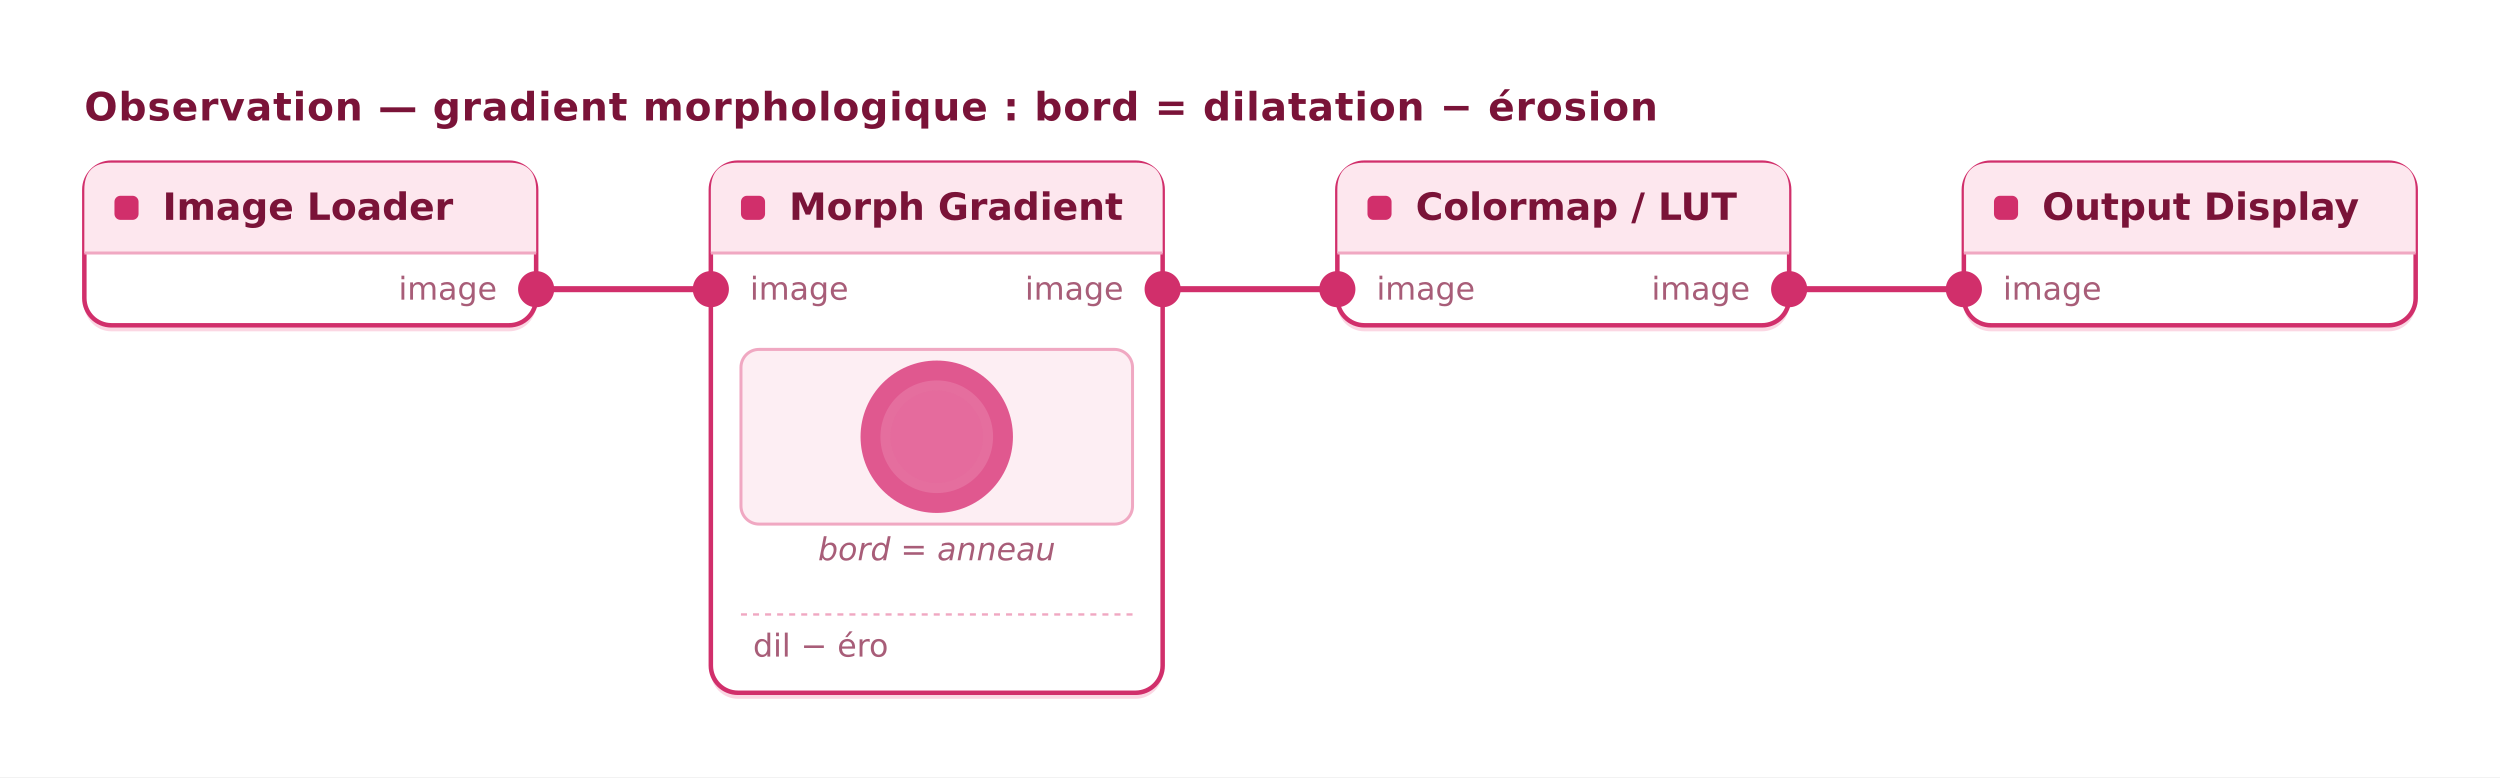
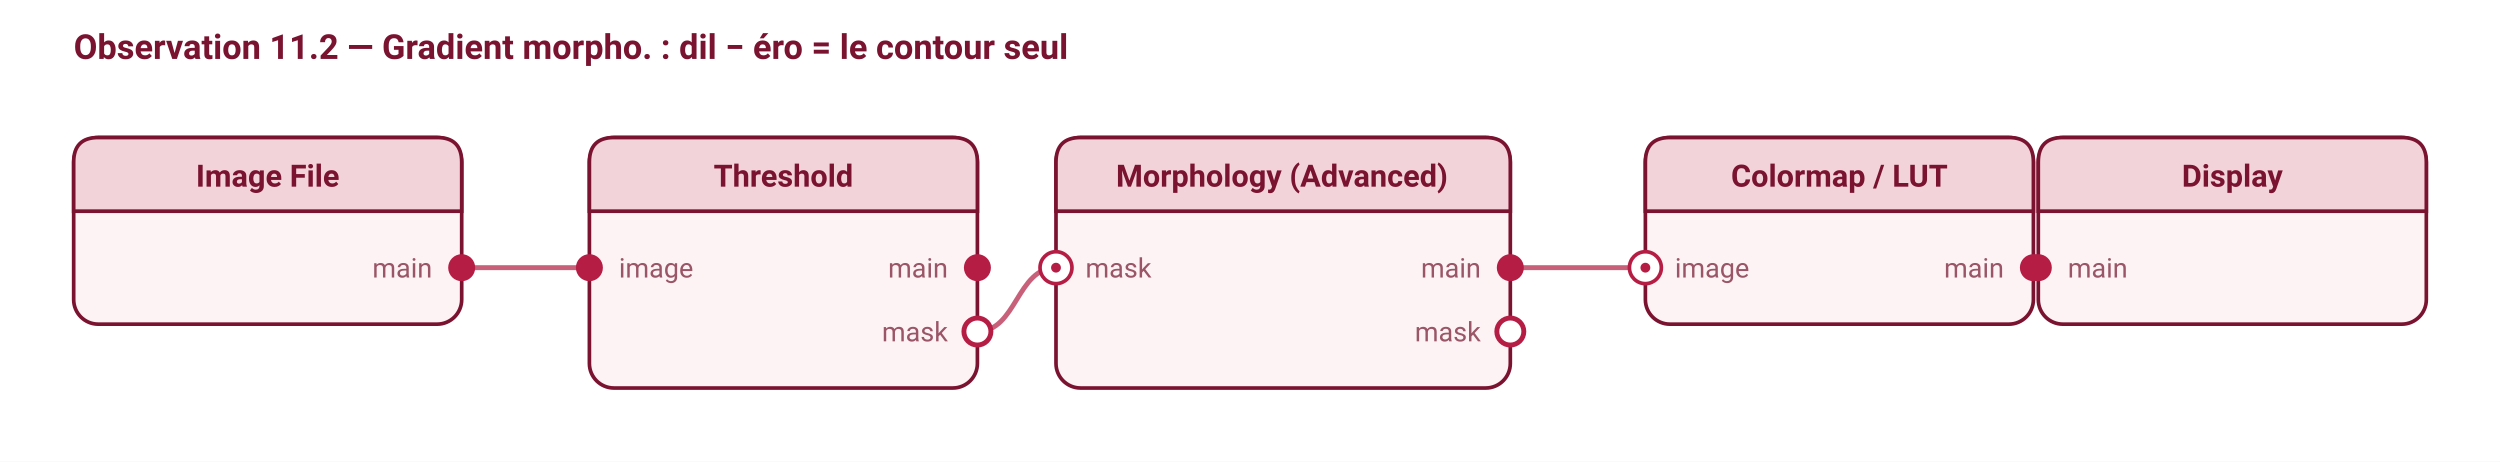
- <svg xmlns="http://www.w3.org/2000/svg" viewBox="-28.00 -54.00 830.00 258.00" width="830.00" height="258.00" font-family="DejaVu Sans, Inter, Helvetica, Arial, sans-serif">
-   <rect x="-28.00" y="-54.00" width="830.00" height="258.00" fill="#ffffff" />
-   <text x="0.00" y="-14.00" font-family="DejaVu Sans, Inter, Helvetica, Arial, sans-serif" font-size="13" font-weight="700" fill="#7a1338" letter-spacing="0.3">Observation — gradient morphologique : bord = dilatation − érosion</text>
-   <path d="M150.00,42.00 C179.00,42.00 179.00,42.00 208.00,42.00" fill="none" stroke="#d12f6b" stroke-width="2" stroke-linecap="round" />
-   <path d="M358.00,42.00 C387.00,42.00 387.00,42.00 416.00,42.00" fill="none" stroke="#d12f6b" stroke-width="2" stroke-linecap="round" />
-   <path d="M566.00,42.00 C595.00,42.00 595.00,42.00 624.00,42.00" fill="none" stroke="#d12f6b" stroke-width="2" stroke-linecap="round" />
-   <rect x="0.00" y="2.00" width="150" height="54" rx="9" fill="#fbd7e3" />
-   <rect x="0.00" y="0.00" width="150" height="54" rx="9" fill="#ffffff" stroke="#d12f6b" stroke-width="1.5" />
-   <path d="M0.00,30.00 L0.00,9.00 Q0.00,0.00 9.00,0.00 L141.00,0.00 Q150.00,0.00 150.00,9.00 L150.00,30.00 Z" fill="#fde7ee" />
-   <line x1="0.00" y1="30.00" x2="150.00" y2="30.00" stroke="#f0a8c2" stroke-width="1" />
-   <rect x="10.00" y="11.00" width="8" height="8" rx="2" fill="#d12f6b" />
-   <text x="26.00" y="19.00" font-family="DejaVu Sans, Inter, Helvetica, Arial, sans-serif" font-size="12.5" font-weight="700" fill="#7a1338">Image Loader</text>
-   <circle cx="150.00" cy="42.00" r="6" fill="#d12f6b" />
-   <text x="137.00" y="45.50" font-family="DejaVu Sans, Inter, Helvetica, Arial, sans-serif" font-size="10.5" text-anchor="end" fill="#a85d78">image</text>
-   <rect x="208.00" y="2.00" width="150" height="176" rx="9" fill="#fbd7e3" />
-   <rect x="208.00" y="0.00" width="150" height="176" rx="9" fill="#ffffff" stroke="#d12f6b" stroke-width="1.5" />
-   <path d="M208.00,30.00 L208.00,9.00 Q208.00,0.00 217.00,0.00 L349.00,0.00 Q358.00,0.00 358.00,9.00 L358.00,30.00 Z" fill="#fde7ee" />
-   <line x1="208.00" y1="30.00" x2="358.00" y2="30.00" stroke="#f0a8c2" stroke-width="1" />
-   <rect x="218.00" y="11.00" width="8" height="8" rx="2" fill="#d12f6b" />
-   <text x="234.00" y="19.00" font-family="DejaVu Sans, Inter, Helvetica, Arial, sans-serif" font-size="12.5" font-weight="700" fill="#7a1338">Morph Gradient</text>
-   <circle cx="208.00" cy="42.00" r="6" fill="#d12f6b" />
-   <text x="221.00" y="45.50" font-family="DejaVu Sans, Inter, Helvetica, Arial, sans-serif" font-size="10.5" fill="#a85d78">image</text>
-   <circle cx="358.00" cy="42.00" r="6" fill="#d12f6b" />
-   <text x="345.00" y="45.50" font-family="DejaVu Sans, Inter, Helvetica, Arial, sans-serif" font-size="10.5" text-anchor="end" fill="#a85d78">image</text>
-   <clipPath id="clip_mg">
-     <rect x="218.00" y="62.00" width="130.00" height="58.00" rx="6" />
-   </clipPath>
-   <rect x="218.00" y="62.00" width="130.00" height="58.00" rx="6" fill="#fdeef3" stroke="#f0a8c2" stroke-width="1" />
-   <g clip-path="url(#clip_mg)">
-     <circle cx="283.0" cy="91.0" r="22.0" fill="#e0588f" fill-opacity="0.85" />
-     <circle cx="283.0" cy="91.0" r="22.0" fill="none" stroke="#e0588f" stroke-width="6.6" />
-     <circle cx="283.0" cy="91.0" r="15.4" fill="#e0588f" fill-opacity="0.1" />
-   </g>
-   <text x="283.00" y="132.00" font-family="DejaVu Sans, Inter, Helvetica, Arial, sans-serif" font-size="10.5" text-anchor="middle" font-style="italic" fill="#a85d78">bord = anneau</text>
-   <line x1="218.00" y1="150.00" x2="348.00" y2="150.00" stroke="#f0a8c2" stroke-width="0.8" stroke-dasharray="2 2" />
-   <text x="222.00" y="164.00" font-family="DejaVu Sans, Inter, Helvetica, Arial, sans-serif" font-size="10.5" fill="#a85d78">dil − éro</text>
-   <rect x="416.00" y="2.00" width="150" height="54" rx="9" fill="#fbd7e3" />
-   <rect x="416.00" y="0.00" width="150" height="54" rx="9" fill="#ffffff" stroke="#d12f6b" stroke-width="1.5" />
-   <path d="M416.00,30.00 L416.00,9.00 Q416.00,0.00 425.00,0.00 L557.00,0.00 Q566.00,0.00 566.00,9.00 L566.00,30.00 Z" fill="#fde7ee" />
-   <line x1="416.00" y1="30.00" x2="566.00" y2="30.00" stroke="#f0a8c2" stroke-width="1" />
-   <rect x="426.00" y="11.00" width="8" height="8" rx="2" fill="#d12f6b" />
-   <text x="442.00" y="19.00" font-family="DejaVu Sans, Inter, Helvetica, Arial, sans-serif" font-size="12.5" font-weight="700" fill="#7a1338">Colormap / LUT</text>
-   <circle cx="416.00" cy="42.00" r="6" fill="#d12f6b" />
-   <text x="429.00" y="45.50" font-family="DejaVu Sans, Inter, Helvetica, Arial, sans-serif" font-size="10.5" fill="#a85d78">image</text>
-   <circle cx="566.00" cy="42.00" r="6" fill="#d12f6b" />
-   <text x="553.00" y="45.50" font-family="DejaVu Sans, Inter, Helvetica, Arial, sans-serif" font-size="10.5" text-anchor="end" fill="#a85d78">image</text>
-   <rect x="624.00" y="2.00" width="150" height="54" rx="9" fill="#fbd7e3" />
-   <rect x="624.00" y="0.00" width="150" height="54" rx="9" fill="#ffffff" stroke="#d12f6b" stroke-width="1.5" />
-   <path d="M624.00,30.00 L624.00,9.00 Q624.00,0.00 633.00,0.00 L765.00,0.00 Q774.00,0.00 774.00,9.00 L774.00,30.00 Z" fill="#fde7ee" />
-   <line x1="624.00" y1="30.00" x2="774.00" y2="30.00" stroke="#f0a8c2" stroke-width="1" />
-   <rect x="634.00" y="11.00" width="8" height="8" rx="2" fill="#d12f6b" />
-   <text x="650.00" y="19.00" font-family="DejaVu Sans, Inter, Helvetica, Arial, sans-serif" font-size="12.5" font-weight="700" fill="#7a1338">Output Display</text>
-   <circle cx="624.00" cy="42.00" r="6" fill="#d12f6b" />
-   <text x="637.00" y="45.50" font-family="DejaVu Sans, Inter, Helvetica, Arial, sans-serif" font-size="10.5" fill="#a85d78">image</text>
+ <svg xmlns="http://www.w3.org/2000/svg" viewBox="-30 -56 1018 188" width="1018" height="188" font-family="ui-sans-serif, -apple-system, 'Segoe UI', Roboto, sans-serif">
+   <rect x="-30" y="-56" width="1018" height="188" fill="#ffffff" />
+   <text x="0" y="-32" font-size="14" font-weight="600" fill="#7a1330">Observation 11.2 — Gradient morpho. : dil − éro = le contour seul</text>
+   <path d="M158.0,53.0 C184.0,53.0 184.0,53.0 210.0,53.0" fill="none" stroke="#c8607a" stroke-width="2" stroke-linecap="round" />
+   <path d="M368.0,79.0 C384.0,79.0 384.0,53.0 400.0,53.0" fill="none" stroke="#c8607a" stroke-width="2" stroke-linecap="round" />
+   <path d="M585.0,53.0 C612.5,53.0 612.5,53.0 640.0,53.0" fill="none" stroke="#c8607a" stroke-width="2" stroke-linecap="round" />
+   <path d="M798.0,53.0 C799.0,53.0 799.0,53.0 800.0,53.0" fill="none" stroke="#c8607a" stroke-width="2" stroke-linecap="round" />
+   <rect x="0" y="0" width="158" height="76" rx="10" fill="#fdf3f5" stroke="#7a1330" stroke-width="1.5" />
+   <path d="M0,30 L0,10 Q0,0 10,0 L148,0 Q158,0 158,10 L158,30 Z" fill="#f3d3da" stroke="#7a1330" stroke-width="1.5" />
+   <text x="79" y="20" font-size="12.5" font-weight="600" text-anchor="middle" fill="#7a1330">Image File</text>
+   <circle cx="158.0" cy="53.0" r="5.5" fill="#b51d44" />
+   <text x="146" y="57" font-size="11" text-anchor="end" fill="#9a5566">main</text>
+   <rect x="210" y="0" width="158" height="102" rx="10" fill="#fdf3f5" stroke="#7a1330" stroke-width="1.5" />
+   <path d="M210,30 L210,10 Q210,0 220,0 L358,0 Q368,0 368,10 L368,30 Z" fill="#f3d3da" stroke="#7a1330" stroke-width="1.5" />
+   <text x="289" y="20" font-size="12.5" font-weight="600" text-anchor="middle" fill="#7a1330">Threshold</text>
+   <circle cx="210.0" cy="53.0" r="5.5" fill="#b51d44" />
+   <text x="222" y="57" font-size="11" fill="#9a5566">image</text>
+   <circle cx="368.0" cy="53.0" r="5.5" fill="#b51d44" />
+   <text x="356" y="57" font-size="11" text-anchor="end" fill="#9a5566">main</text>
+   <circle cx="368.0" cy="79.0" r="5.5" fill="#ffffff" stroke="#b51d44" stroke-width="2" />
+   <text x="356" y="83" font-size="11" text-anchor="end" fill="#9a5566">mask</text>
+   <rect x="400" y="0" width="185" height="102" rx="10" fill="#fdf3f5" stroke="#7a1330" stroke-width="1.5" />
+   <path d="M400,30 L400,10 Q400,0 410,0 L575,0 Q585,0 585,10 L585,30 Z" fill="#f3d3da" stroke="#7a1330" stroke-width="1.5" />
+   <text x="492" y="20" font-size="12.5" font-weight="600" text-anchor="middle" fill="#7a1330">Morphology (Advanced)</text>
+   <circle cx="400.0" cy="53.0" r="6.5" fill="#ffffff" stroke="#b51d44" stroke-width="1.5" />
+   <circle cx="400.0" cy="53.0" r="2" fill="#b51d44" />
+   <text x="412" y="57" font-size="11" fill="#9a5566">mask</text>
+   <circle cx="585.0" cy="53.0" r="5.5" fill="#b51d44" />
+   <text x="573" y="57" font-size="11" text-anchor="end" fill="#9a5566">main</text>
+   <circle cx="585.0" cy="79.0" r="5.5" fill="#ffffff" stroke="#b51d44" stroke-width="2" />
+   <text x="573" y="83" font-size="11" text-anchor="end" fill="#9a5566">mask</text>
+   <rect x="640" y="0" width="158" height="76" rx="10" fill="#fdf3f5" stroke="#7a1330" stroke-width="1.5" />
+   <path d="M640,30 L640,10 Q640,0 650,0 L788,0 Q798,0 798,10 L798,30 Z" fill="#f3d3da" stroke="#7a1330" stroke-width="1.5" />
+   <text x="719" y="20" font-size="12.5" font-weight="600" text-anchor="middle" fill="#7a1330">Colormap / LUT</text>
+   <circle cx="640.0" cy="53.0" r="6.5" fill="#ffffff" stroke="#b51d44" stroke-width="1.5" />
+   <circle cx="640.0" cy="53.0" r="2" fill="#b51d44" />
+   <text x="652" y="57" font-size="11" fill="#9a5566">image</text>
+   <circle cx="798.0" cy="53.0" r="5.5" fill="#b51d44" />
+   <text x="786" y="57" font-size="11" text-anchor="end" fill="#9a5566">main</text>
+   <rect x="800" y="0" width="158" height="76" rx="10" fill="#fdf3f5" stroke="#7a1330" stroke-width="1.5" />
+   <path d="M800,30 L800,10 Q800,0 810,0 L948,0 Q958,0 958,10 L958,30 Z" fill="#f3d3da" stroke="#7a1330" stroke-width="1.5" />
+   <text x="879" y="20" font-size="12.5" font-weight="600" text-anchor="middle" fill="#7a1330">Display</text>
+   <circle cx="800.0" cy="53.0" r="5.5" fill="#b51d44" />
+   <text x="812" y="57" font-size="11" fill="#9a5566">main</text>
</svg>
